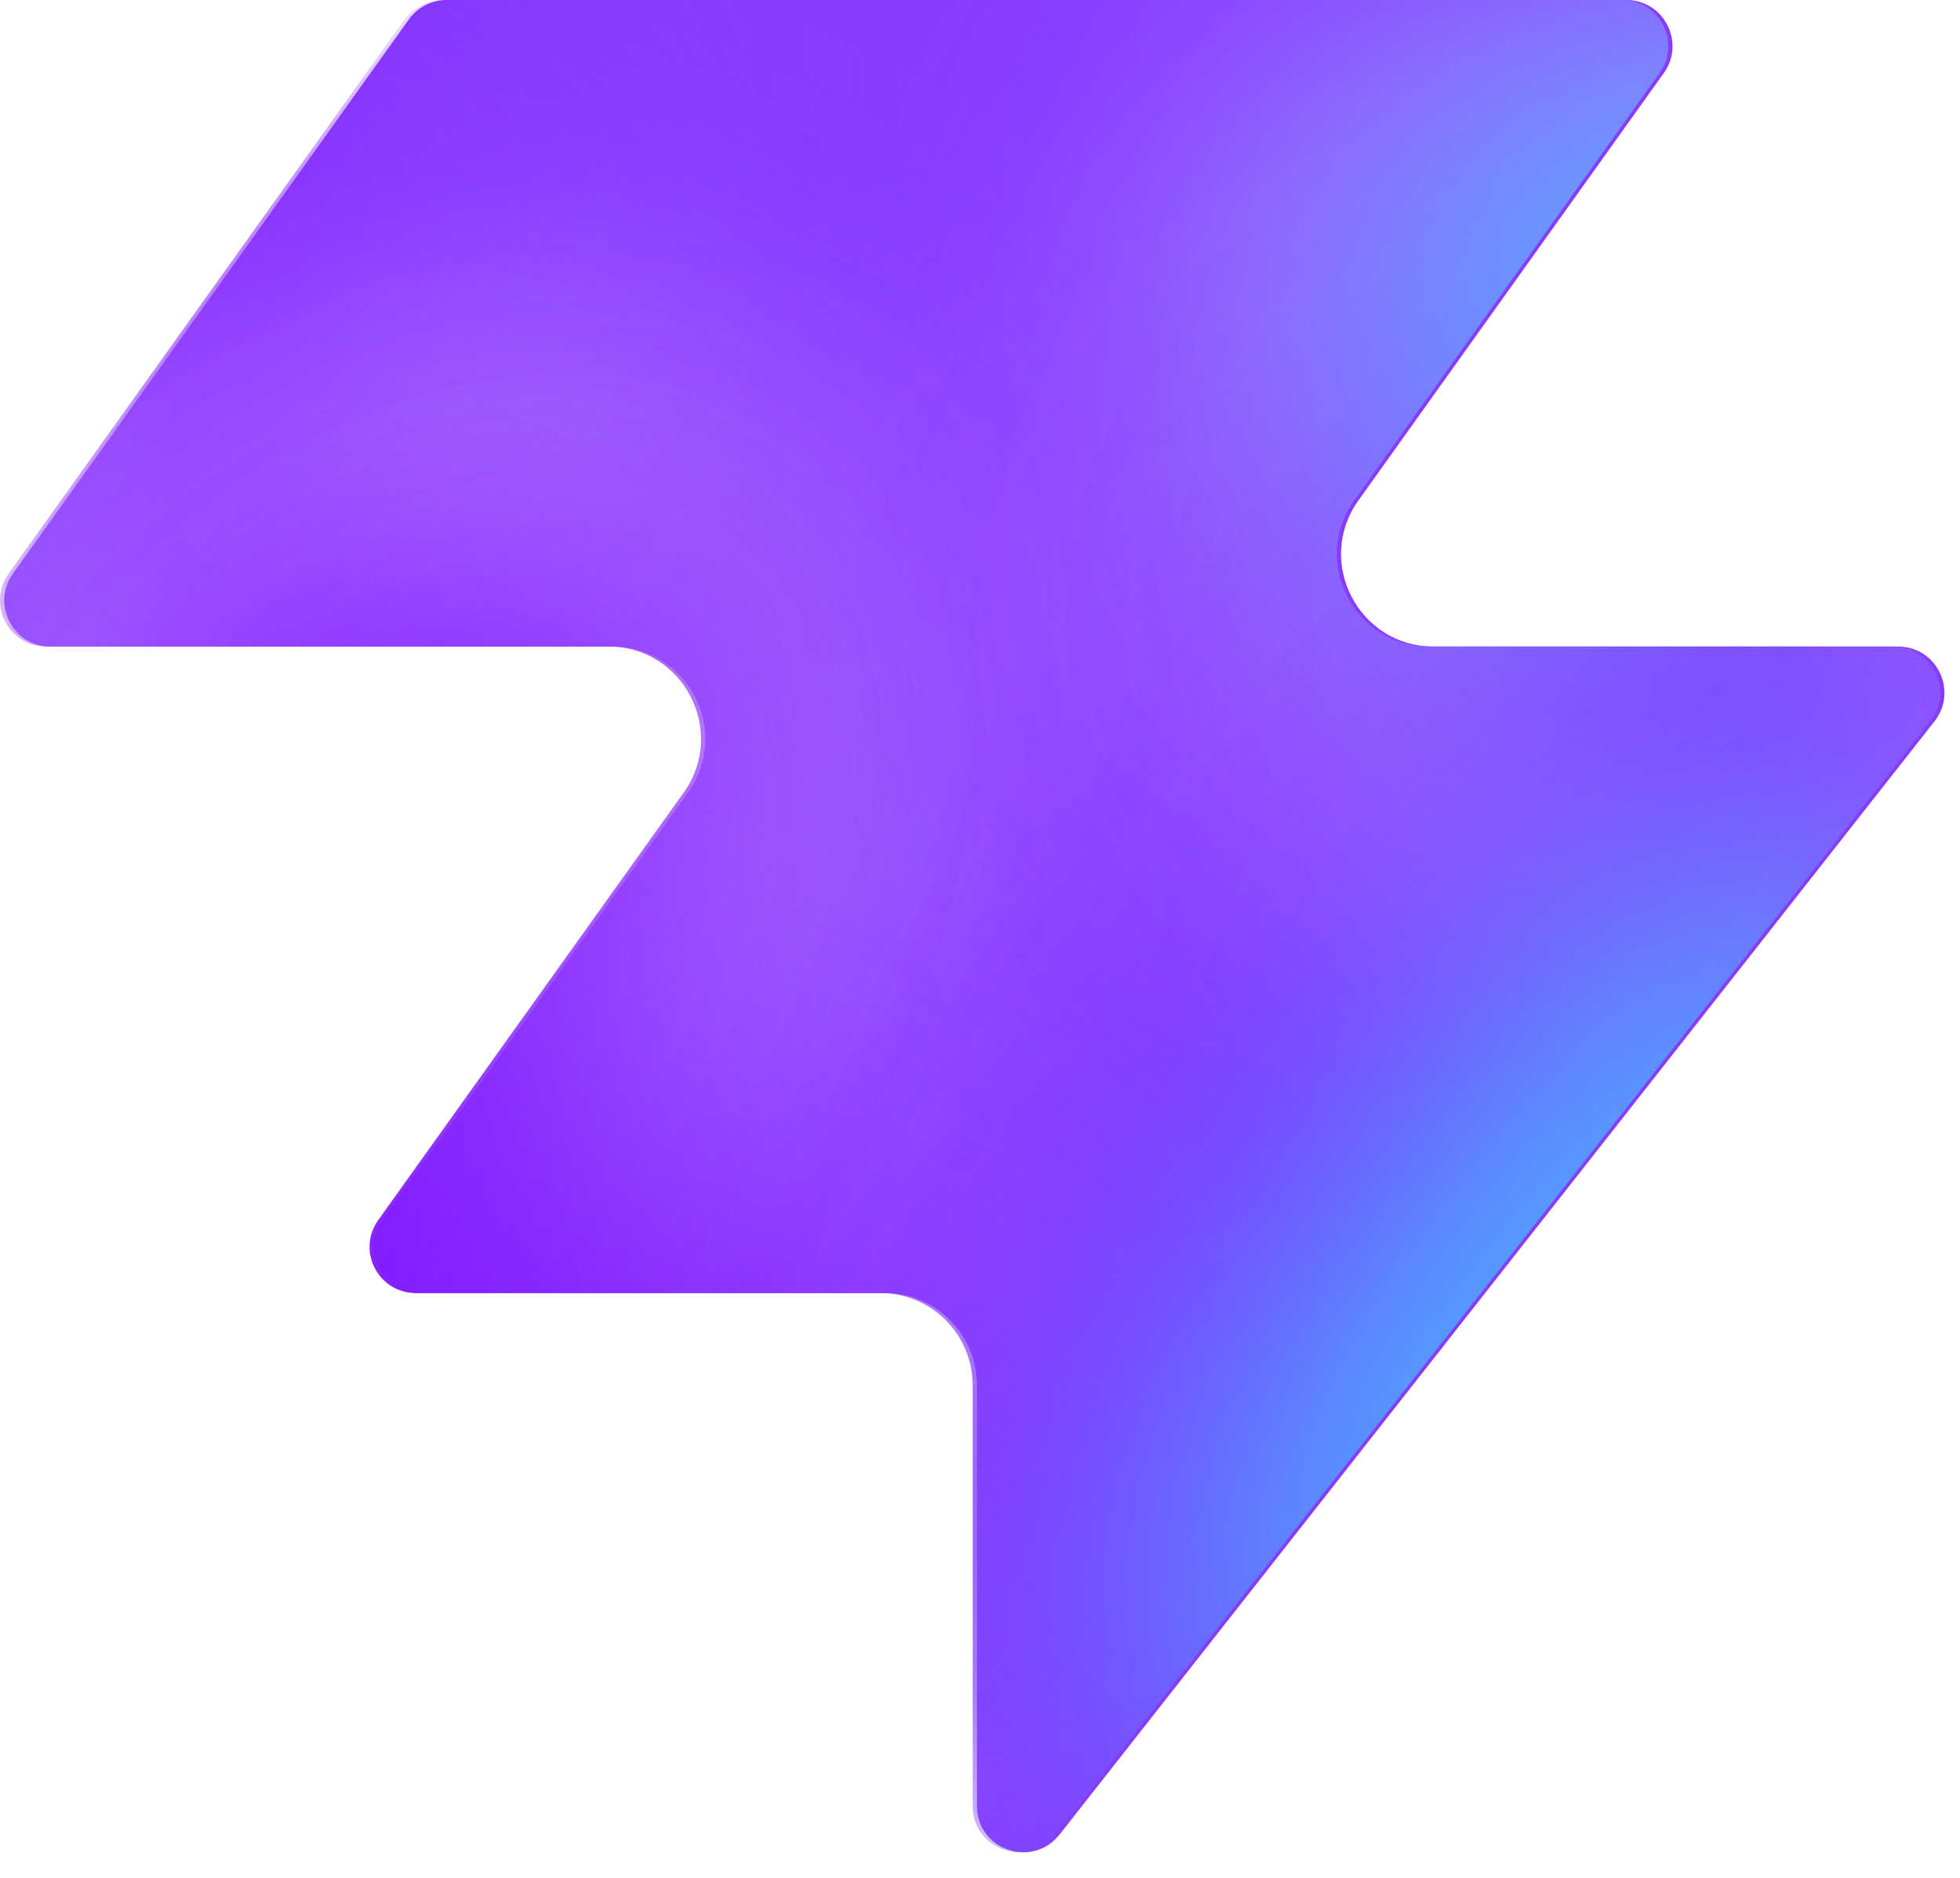
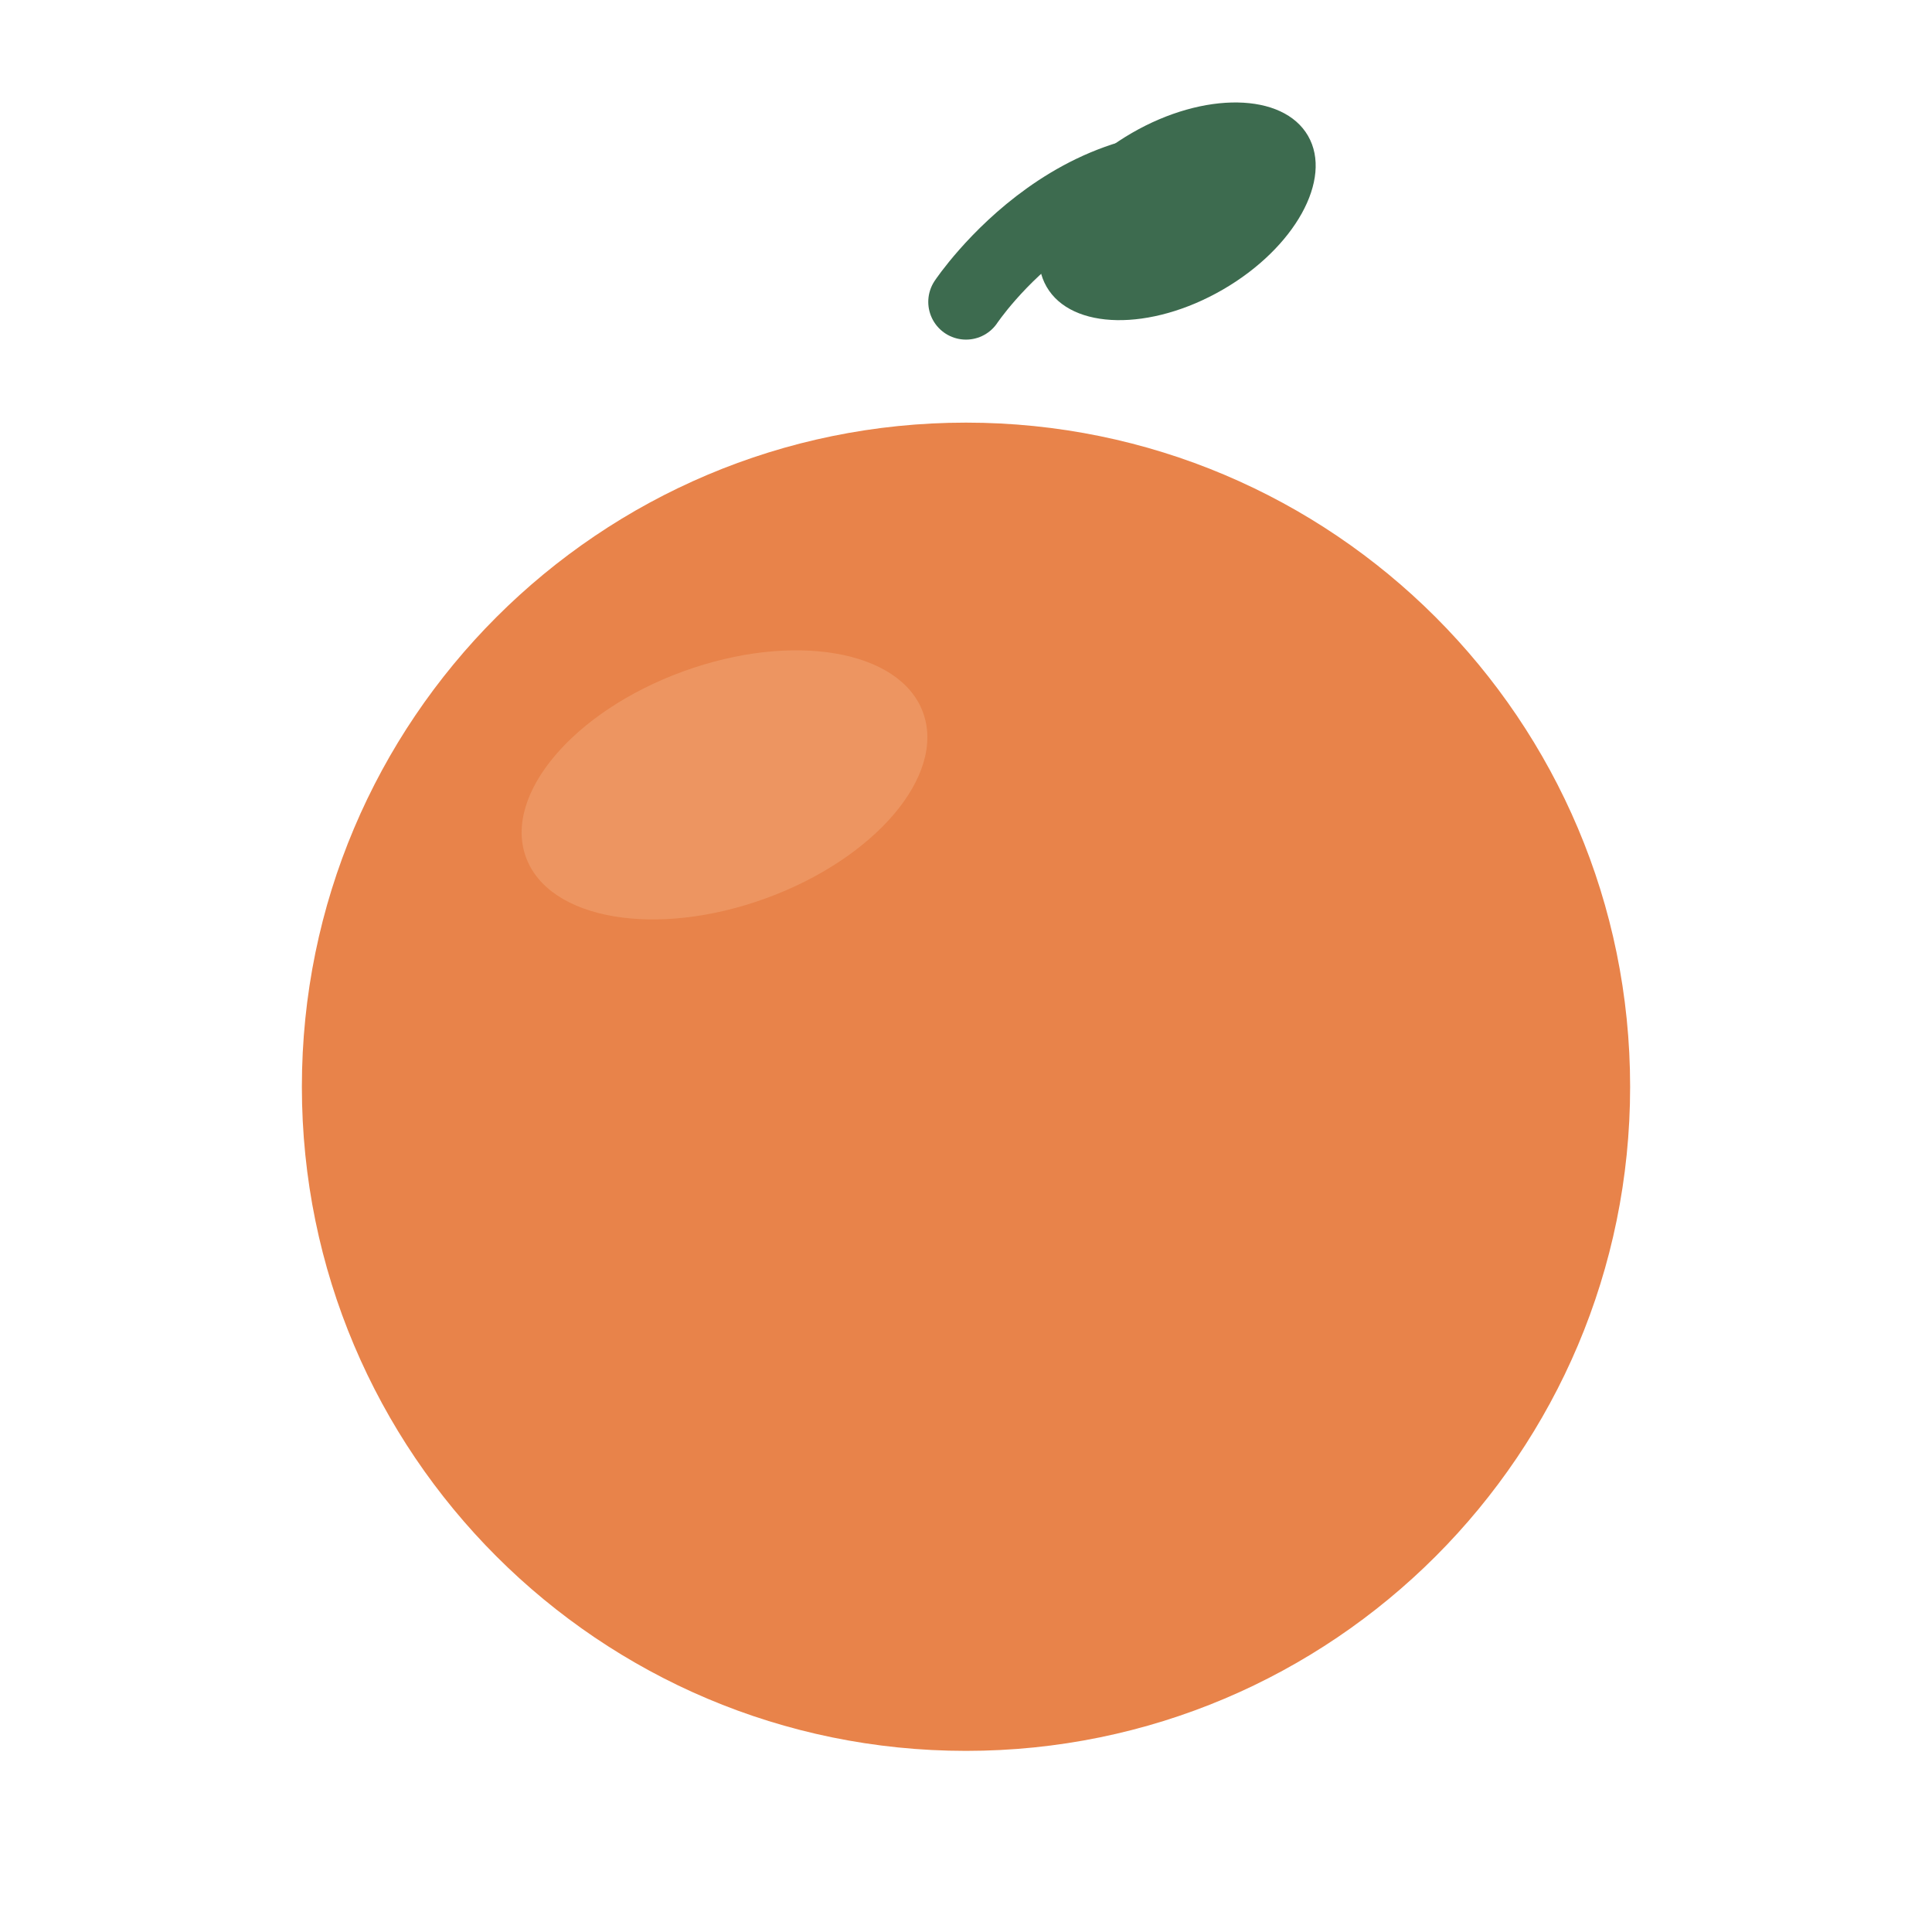
- <svg xmlns="http://www.w3.org/2000/svg" width="48" height="46" fill="none" viewBox="0 0 48 46">
-   <path fill="#863bff" d="M25.946 44.938c-.664.845-2.021.375-2.021-.698V33.937a2.26 2.26 0 0 0-2.262-2.262H10.287c-.92 0-1.456-1.04-.92-1.788l7.48-10.471c1.07-1.497 0-3.578-1.842-3.578H1.237c-.92 0-1.456-1.04-.92-1.788L10.013.474c.214-.297.556-.474.92-.474h28.894c.92 0 1.456 1.04.92 1.788l-7.48 10.471c-1.07 1.498 0 3.579 1.842 3.579h11.377c.943 0 1.473 1.088.89 1.83L25.947 44.94z" style="fill:#863bff;fill:color(display-p3 .525 .23 1);fill-opacity:1" />
-   <mask id="a" width="48" height="46" x="0" y="0" maskUnits="userSpaceOnUse" style="mask-type:alpha">
-     <path fill="#000" d="M25.842 44.938c-.664.844-2.021.375-2.021-.698V33.937a2.26 2.26 0 0 0-2.262-2.262H10.183c-.92 0-1.456-1.04-.92-1.788l7.48-10.471c1.07-1.498 0-3.579-1.842-3.579H1.133c-.92 0-1.456-1.04-.92-1.787L9.91.473c.214-.297.556-.474.92-.474h28.894c.92 0 1.456 1.04.92 1.788l-7.48 10.471c-1.07 1.498 0 3.578 1.842 3.578h11.377c.943 0 1.473 1.088.89 1.832L25.843 44.94z" style="fill:#000;fill-opacity:1" />
-   </mask>
-   <g mask="url(#a)">
-     <g filter="url(#b)">
-       <ellipse cx="5.508" cy="14.704" fill="#ede6ff" rx="5.508" ry="14.704" style="fill:#ede6ff;fill:color(display-p3 .927 .903 1);fill-opacity:1" transform="matrix(.00324 1 1 -.00324 -4.47 31.516)" />
-     </g>
-     <g filter="url(#c)">
-       <ellipse cx="10.399" cy="29.851" fill="#ede6ff" rx="10.399" ry="29.851" style="fill:#ede6ff;fill:color(display-p3 .927 .903 1);fill-opacity:1" transform="matrix(.00324 1 1 -.00324 -39.328 7.883)" />
-     </g>
-     <g filter="url(#d)">
-       <ellipse cx="5.508" cy="30.487" fill="#7e14ff" rx="5.508" ry="30.487" style="fill:#7e14ff;fill:color(display-p3 .492 .077 1);fill-opacity:1" transform="rotate(89.814 -25.913 -14.639)scale(1 -1)" />
-     </g>
-     <g filter="url(#e)">
-       <ellipse cx="5.508" cy="30.599" fill="#7e14ff" rx="5.508" ry="30.599" style="fill:#7e14ff;fill:color(display-p3 .492 .077 1);fill-opacity:1" transform="rotate(89.814 -32.644 -3.334)scale(1 -1)" />
-     </g>
-     <g filter="url(#f)">
-       <ellipse cx="5.508" cy="30.599" fill="#7e14ff" rx="5.508" ry="30.599" style="fill:#7e14ff;fill:color(display-p3 .492 .077 1);fill-opacity:1" transform="matrix(.00324 1 1 -.00324 -34.34 30.47)" />
-     </g>
-     <g filter="url(#g)">
-       <ellipse cx="14.072" cy="22.078" fill="#ede6ff" rx="14.072" ry="22.078" style="fill:#ede6ff;fill:color(display-p3 .927 .903 1);fill-opacity:1" transform="rotate(93.35 24.506 48.493)scale(-1 1)" />
-     </g>
-     <g filter="url(#h)">
-       <ellipse cx="3.47" cy="21.501" fill="#7e14ff" rx="3.47" ry="21.501" style="fill:#7e14ff;fill:color(display-p3 .492 .077 1);fill-opacity:1" transform="rotate(89.009 28.708 47.59)scale(-1 1)" />
-     </g>
-     <g filter="url(#i)">
-       <ellipse cx="3.47" cy="21.501" fill="#7e14ff" rx="3.47" ry="21.501" style="fill:#7e14ff;fill:color(display-p3 .492 .077 1);fill-opacity:1" transform="rotate(89.009 28.708 47.59)scale(-1 1)" />
-     </g>
-     <g filter="url(#j)">
-       <ellipse cx=".387" cy="8.972" fill="#7e14ff" rx="4.407" ry="29.108" style="fill:#7e14ff;fill:color(display-p3 .492 .077 1);fill-opacity:1" transform="rotate(39.51 .387 8.972)" />
-     </g>
-     <g filter="url(#k)">
-       <ellipse cx="47.523" cy="-6.092" fill="#7e14ff" rx="4.407" ry="29.108" style="fill:#7e14ff;fill:color(display-p3 .492 .077 1);fill-opacity:1" transform="rotate(37.892 47.523 -6.092)" />
-     </g>
-     <g filter="url(#l)">
-       <ellipse cx="41.412" cy="6.333" fill="#47bfff" rx="5.971" ry="9.665" style="fill:#47bfff;fill:color(display-p3 .28 .748 1);fill-opacity:1" transform="rotate(37.892 41.412 6.333)" />
-     </g>
-     <g filter="url(#m)">
-       <ellipse cx="-1.879" cy="38.332" fill="#7e14ff" rx="4.407" ry="29.108" style="fill:#7e14ff;fill:color(display-p3 .492 .077 1);fill-opacity:1" transform="rotate(37.892 -1.88 38.332)" />
-     </g>
-     <g filter="url(#n)">
-       <ellipse cx="-1.879" cy="38.332" fill="#7e14ff" rx="4.407" ry="29.108" style="fill:#7e14ff;fill:color(display-p3 .492 .077 1);fill-opacity:1" transform="rotate(37.892 -1.88 38.332)" />
-     </g>
-     <g filter="url(#o)">
-       <ellipse cx="35.651" cy="29.907" fill="#7e14ff" rx="4.407" ry="29.108" style="fill:#7e14ff;fill:color(display-p3 .492 .077 1);fill-opacity:1" transform="rotate(37.892 35.651 29.907)" />
-     </g>
-     <g filter="url(#p)">
-       <ellipse cx="38.418" cy="32.4" fill="#47bfff" rx="5.971" ry="15.297" style="fill:#47bfff;fill:color(display-p3 .28 .748 1);fill-opacity:1" transform="rotate(37.892 38.418 32.4)" />
-     </g>
-   </g>
-   <defs>
-     <filter id="b" width="60.045" height="41.654" x="-19.77" y="16.149" color-interpolation-filters="sRGB" filterUnits="userSpaceOnUse">
-       <feFlood flood-opacity="0" result="BackgroundImageFix" />
-       <feBlend in="SourceGraphic" in2="BackgroundImageFix" result="shape" />
-       <feGaussianBlur result="effect1_foregroundBlur_2002_17158" stdDeviation="7.659" />
-     </filter>
-     <filter id="c" width="90.34" height="51.437" x="-54.613" y="-7.533" color-interpolation-filters="sRGB" filterUnits="userSpaceOnUse">
-       <feFlood flood-opacity="0" result="BackgroundImageFix" />
-       <feBlend in="SourceGraphic" in2="BackgroundImageFix" result="shape" />
-       <feGaussianBlur result="effect1_foregroundBlur_2002_17158" stdDeviation="7.659" />
-     </filter>
-     <filter id="d" width="79.355" height="29.4" x="-49.64" y="2.03" color-interpolation-filters="sRGB" filterUnits="userSpaceOnUse">
-       <feFlood flood-opacity="0" result="BackgroundImageFix" />
-       <feBlend in="SourceGraphic" in2="BackgroundImageFix" result="shape" />
-       <feGaussianBlur result="effect1_foregroundBlur_2002_17158" stdDeviation="4.596" />
-     </filter>
-     <filter id="e" width="79.579" height="29.4" x="-45.045" y="20.029" color-interpolation-filters="sRGB" filterUnits="userSpaceOnUse">
-       <feFlood flood-opacity="0" result="BackgroundImageFix" />
-       <feBlend in="SourceGraphic" in2="BackgroundImageFix" result="shape" />
-       <feGaussianBlur result="effect1_foregroundBlur_2002_17158" stdDeviation="4.596" />
-     </filter>
-     <filter id="f" width="79.579" height="29.4" x="-43.513" y="21.178" color-interpolation-filters="sRGB" filterUnits="userSpaceOnUse">
-       <feFlood flood-opacity="0" result="BackgroundImageFix" />
-       <feBlend in="SourceGraphic" in2="BackgroundImageFix" result="shape" />
-       <feGaussianBlur result="effect1_foregroundBlur_2002_17158" stdDeviation="4.596" />
-     </filter>
-     <filter id="g" width="74.749" height="58.852" x="15.756" y="-17.901" color-interpolation-filters="sRGB" filterUnits="userSpaceOnUse">
-       <feFlood flood-opacity="0" result="BackgroundImageFix" />
-       <feBlend in="SourceGraphic" in2="BackgroundImageFix" result="shape" />
-       <feGaussianBlur result="effect1_foregroundBlur_2002_17158" stdDeviation="7.659" />
-     </filter>
-     <filter id="h" width="61.377" height="25.362" x="23.548" y="2.284" color-interpolation-filters="sRGB" filterUnits="userSpaceOnUse">
-       <feFlood flood-opacity="0" result="BackgroundImageFix" />
-       <feBlend in="SourceGraphic" in2="BackgroundImageFix" result="shape" />
-       <feGaussianBlur result="effect1_foregroundBlur_2002_17158" stdDeviation="4.596" />
-     </filter>
-     <filter id="i" width="61.377" height="25.362" x="23.548" y="2.284" color-interpolation-filters="sRGB" filterUnits="userSpaceOnUse">
-       <feFlood flood-opacity="0" result="BackgroundImageFix" />
-       <feBlend in="SourceGraphic" in2="BackgroundImageFix" result="shape" />
-       <feGaussianBlur result="effect1_foregroundBlur_2002_17158" stdDeviation="4.596" />
-     </filter>
-     <filter id="j" width="56.045" height="63.649" x="-27.636" y="-22.853" color-interpolation-filters="sRGB" filterUnits="userSpaceOnUse">
-       <feFlood flood-opacity="0" result="BackgroundImageFix" />
-       <feBlend in="SourceGraphic" in2="BackgroundImageFix" result="shape" />
-       <feGaussianBlur result="effect1_foregroundBlur_2002_17158" stdDeviation="4.596" />
-     </filter>
-     <filter id="k" width="54.814" height="64.646" x="20.116" y="-38.415" color-interpolation-filters="sRGB" filterUnits="userSpaceOnUse">
-       <feFlood flood-opacity="0" result="BackgroundImageFix" />
-       <feBlend in="SourceGraphic" in2="BackgroundImageFix" result="shape" />
-       <feGaussianBlur result="effect1_foregroundBlur_2002_17158" stdDeviation="4.596" />
-     </filter>
-     <filter id="l" width="33.541" height="35.313" x="24.641" y="-11.323" color-interpolation-filters="sRGB" filterUnits="userSpaceOnUse">
-       <feFlood flood-opacity="0" result="BackgroundImageFix" />
-       <feBlend in="SourceGraphic" in2="BackgroundImageFix" result="shape" />
-       <feGaussianBlur result="effect1_foregroundBlur_2002_17158" stdDeviation="4.596" />
-     </filter>
-     <filter id="m" width="54.814" height="64.646" x="-29.286" y="6.009" color-interpolation-filters="sRGB" filterUnits="userSpaceOnUse">
-       <feFlood flood-opacity="0" result="BackgroundImageFix" />
-       <feBlend in="SourceGraphic" in2="BackgroundImageFix" result="shape" />
-       <feGaussianBlur result="effect1_foregroundBlur_2002_17158" stdDeviation="4.596" />
-     </filter>
-     <filter id="n" width="54.814" height="64.646" x="-29.286" y="6.009" color-interpolation-filters="sRGB" filterUnits="userSpaceOnUse">
-       <feFlood flood-opacity="0" result="BackgroundImageFix" />
-       <feBlend in="SourceGraphic" in2="BackgroundImageFix" result="shape" />
-       <feGaussianBlur result="effect1_foregroundBlur_2002_17158" stdDeviation="4.596" />
-     </filter>
-     <filter id="o" width="54.814" height="64.646" x="8.244" y="-2.416" color-interpolation-filters="sRGB" filterUnits="userSpaceOnUse">
-       <feFlood flood-opacity="0" result="BackgroundImageFix" />
-       <feBlend in="SourceGraphic" in2="BackgroundImageFix" result="shape" />
-       <feGaussianBlur result="effect1_foregroundBlur_2002_17158" stdDeviation="4.596" />
-     </filter>
-     <filter id="p" width="39.409" height="43.623" x="18.713" y="10.588" color-interpolation-filters="sRGB" filterUnits="userSpaceOnUse">
-       <feFlood flood-opacity="0" result="BackgroundImageFix" />
-       <feBlend in="SourceGraphic" in2="BackgroundImageFix" result="shape" />
-       <feGaussianBlur result="effect1_foregroundBlur_2002_17158" stdDeviation="4.596" />
-     </filter>
-   </defs>
+ <svg xmlns="http://www.w3.org/2000/svg" viewBox="0 0 64 64">
+   <path d="M32 10 C32 10 36 4 42 6" stroke="#3D6B4F" stroke-width="2.5" stroke-linecap="round" fill="none" />
+   <ellipse cx="39" cy="7" rx="5" ry="3" fill="#3D6B4F" transform="rotate(-30 39 7)" />
+   <circle cx="32" cy="36" r="22" fill="#E8834A" />
+   <ellipse cx="24" cy="26" rx="7" ry="4" fill="#F2A877" opacity="0.5" transform="rotate(-20 24 26)" />
</svg>
